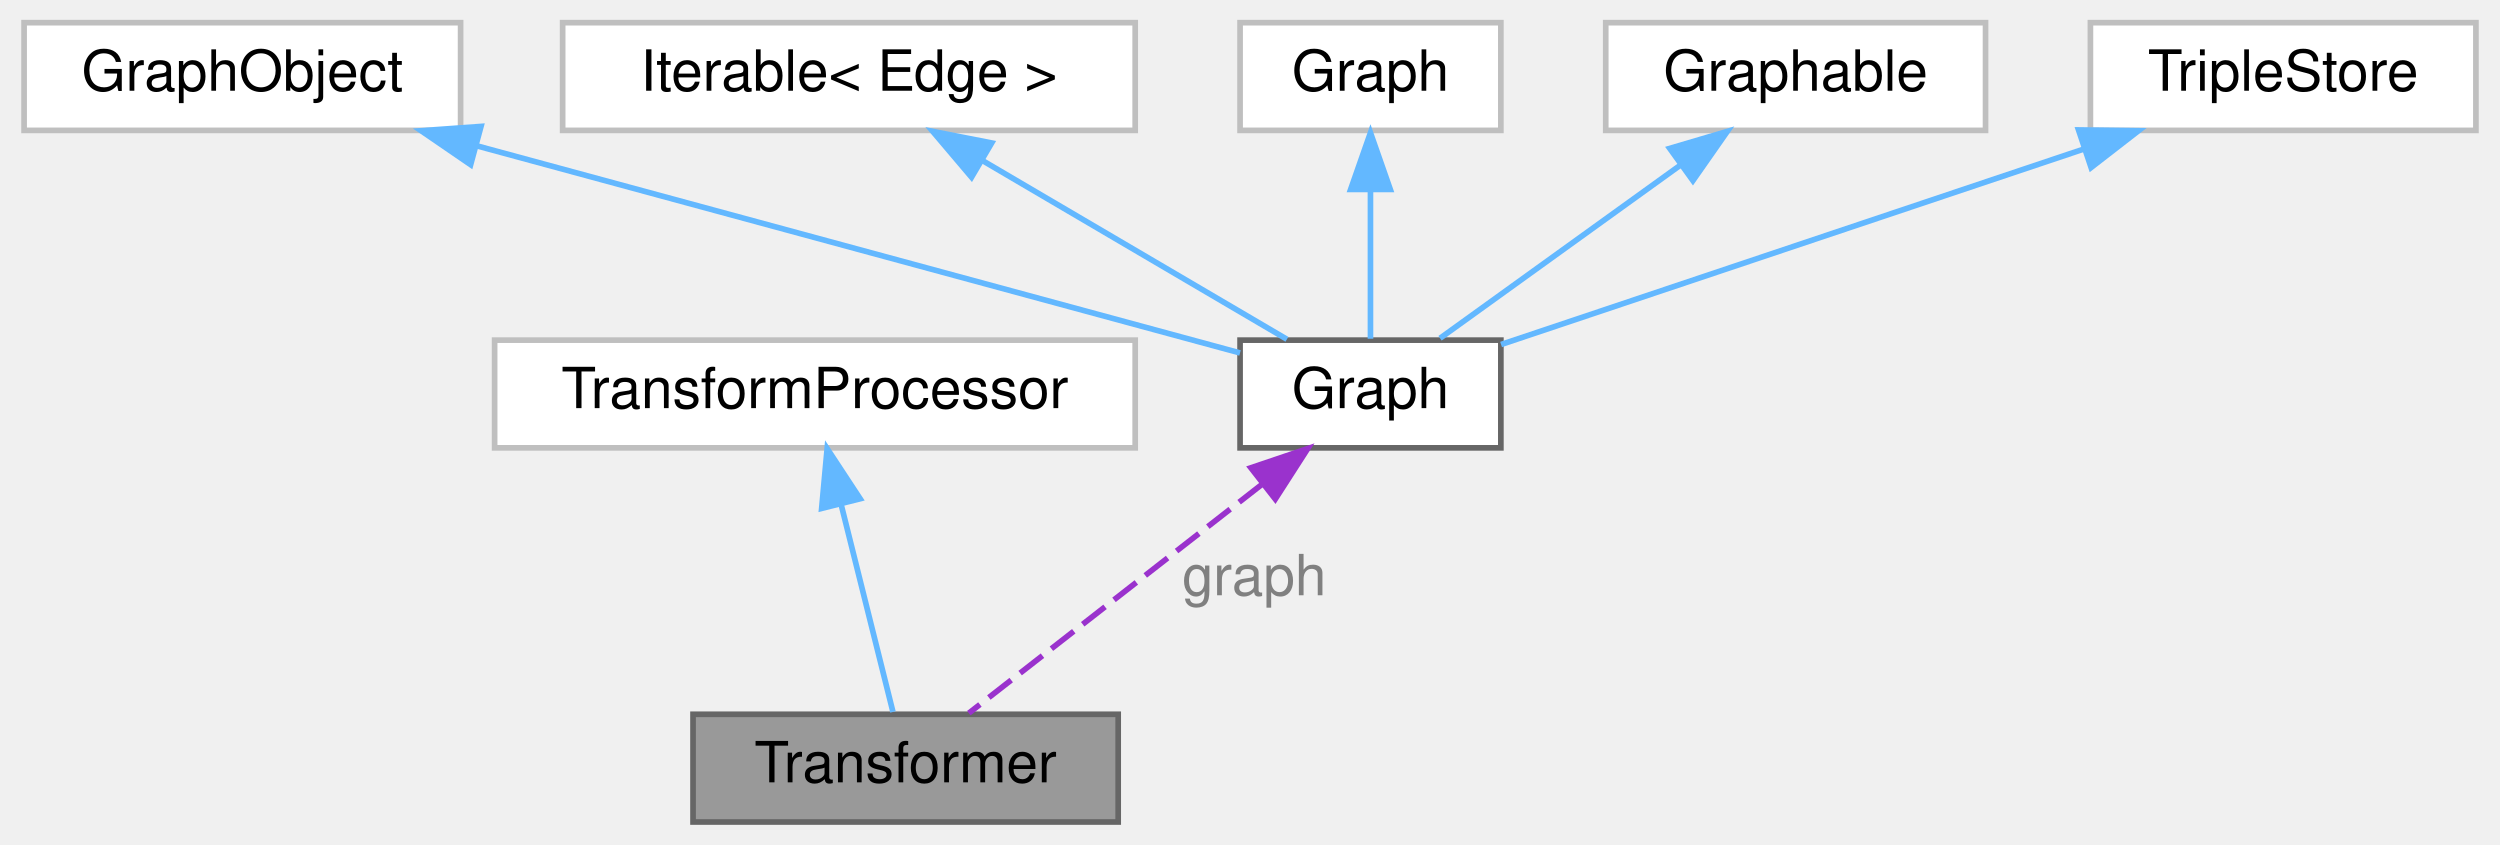
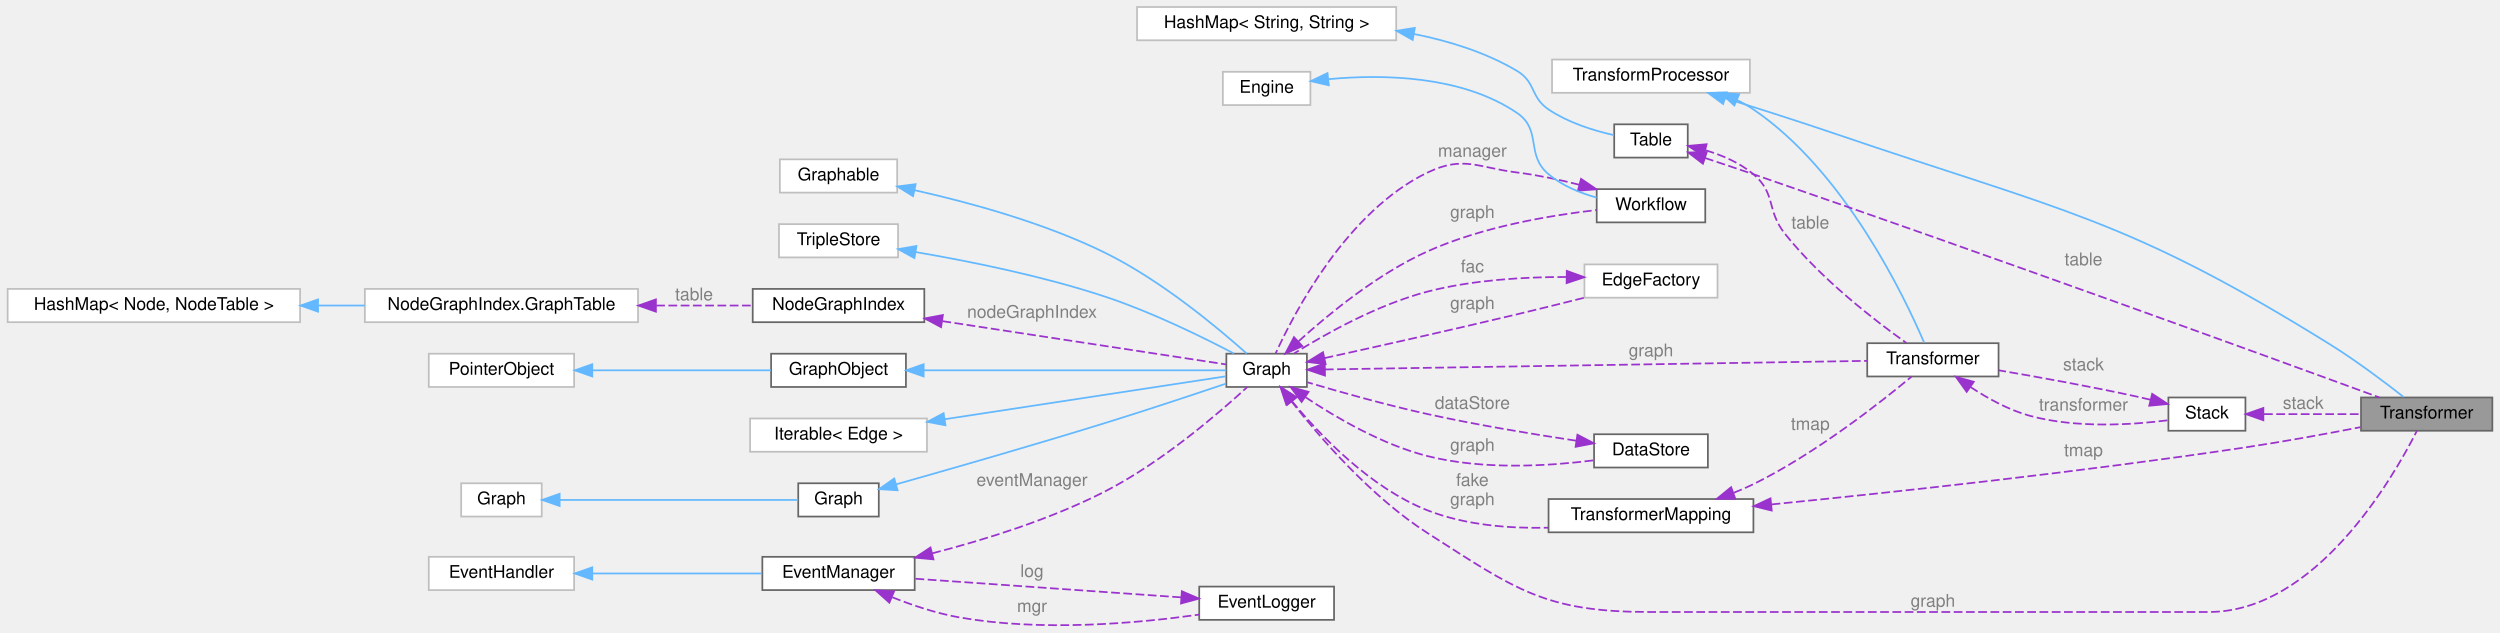
- <svg xmlns="http://www.w3.org/2000/svg" xmlns:xlink="http://www.w3.org/1999/xlink" width="441pt" height="149pt" viewBox="0.00 0.00 440.50 149.00">
-   <g id="graph0" class="graph" transform="scale(1 1) rotate(0) translate(4 145)">
+ <svg xmlns="http://www.w3.org/2000/svg" xmlns:xlink="http://www.w3.org/1999/xlink" width="1427pt" height="361pt" viewBox="0.00 0.00 1427.00 361.19">
+   <g id="graph0" class="graph" transform="scale(1 1) rotate(0) translate(4 357.19)">
    <g id="Node000001" class="node">
      <g id="a_Node000001">
        <a xlink:title="SPARQL Template Transformation Engine.">
-           <polygon fill="#999999" stroke="#666666" points="193,-19 118,-19 118,0 193,0 193,-19" />
-           <text text-anchor="middle" x="155.5" y="-7" font-family="Helvetica,sans-Serif" font-size="10.00">Transformer</text>
+           <polygon fill="#999999" stroke="#666666" points="1419,-130.19 1344,-130.19 1344,-111.19 1419,-111.19 1419,-130.19" />
+           <text text-anchor="middle" x="1381.5" y="-118.19" font-family="Helvetica,sans-Serif" font-size="10.00">Transformer</text>
        </a>
      </g>
    </g>
    <g id="Node000002" class="node">
      <g id="a_Node000002">
        <a xlink:title=" ">
-           <polygon fill="white" stroke="#bfbfbf" points="196,-85 83,-85 83,-66 196,-66 196,-85" />
-           <text text-anchor="middle" x="139.5" y="-73" font-family="Helvetica,sans-Serif" font-size="10.00">TransformProcessor</text>
+           <polygon fill="white" stroke="#bfbfbf" points="995,-323.19 882,-323.19 882,-304.19 995,-304.19 995,-323.19" />
+           <text text-anchor="middle" x="938.5" y="-311.19" font-family="Helvetica,sans-Serif" font-size="10.00">TransformProcessor</text>
        </a>
      </g>
    </g>
    <g id="edge1_Node000001_Node000002" class="edge">
      <g id="a_edge1_Node000001_Node000002">
        <a xlink:title=" ">
-           <path fill="none" stroke="#63b8ff" d="M144.14,-55.95C147.14,-43.93 150.92,-28.82 153.27,-19.41" />
-           <polygon fill="#63b8ff" stroke="#63b8ff" points="140.69,-55.32 141.66,-65.87 147.48,-57.02 140.69,-55.32" />
+           <path fill="none" stroke="#63b8ff" d="M980.86,-301.1C1000.12,-295.11 1023.3,-287.74 1044,-280.69 1172.93,-236.74 1210.28,-232.53 1326,-160.69 1341.16,-151.28 1357.53,-138.94 1368.33,-130.47" />
+           <polygon fill="#63b8ff" stroke="#63b8ff" points="979.69,-297.79 971.17,-304.09 981.76,-304.48 979.69,-297.79" />
+         </a>
+       </g>
+     </g>
+     <g id="Node000023" class="node">
+       <g id="a_Node000023">
+         <a xlink:href="classfr_1_1inria_1_1corese_1_1core_1_1transform_1_1Transformer.html" target="_top" xlink:title="SPARQL Template Transformation Engine.">
+           <polygon fill="white" stroke="#666666" points="1137,-161.19 1062,-161.19 1062,-142.19 1137,-142.19 1137,-161.19" />
+           <text text-anchor="middle" x="1099.5" y="-149.19" font-family="Helvetica,sans-Serif" font-size="10.00">Transformer</text>
+         </a>
+       </g>
+     </g>
+     <g id="edge28_Node000023_Node000002" class="edge">
+       <g id="a_edge28_Node000023_Node000002">
+         <a xlink:title=" ">
+           <path fill="none" stroke="#63b8ff" d="M987.69,-300.06C990.95,-298.45 994.08,-296.66 997,-294.69 1049.16,-259.32 1083.33,-187.65 1094.5,-161.51" />
+           <polygon fill="#63b8ff" stroke="#63b8ff" points="986.09,-296.94 978.32,-304.14 988.88,-303.36 986.09,-296.94" />
        </a>
      </g>
    </g>
    <g id="Node000003" class="node">
      <g id="a_Node000003">
-         <a xlink:href="classfr_1_1inria_1_1corese_1_1core_1_1Graph.html" target="_top" xlink:title="Graph Manager Edges are stored in an index An index is a table: predicate -&gt; List&lt;Edge&gt; Edge List are...">
-           <polygon fill="white" stroke="#666666" points="260.5,-85 214.5,-85 214.5,-66 260.5,-66 260.5,-85" />
-           <text text-anchor="middle" x="237.5" y="-73" font-family="Helvetica,sans-Serif" font-size="10.00">Graph</text>
+         <a xlink:href="classfr_1_1inria_1_1corese_1_1core_1_1transform_1_1TransformerMapping.html" target="_top" xlink:title=" ">
+           <polygon fill="white" stroke="#666666" points="997,-72.19 880,-72.19 880,-53.19 997,-53.19 997,-72.19" />
+           <text text-anchor="middle" x="938.5" y="-60.19" font-family="Helvetica,sans-Serif" font-size="10.00">TransformerMapping</text>
        </a>
      </g>
    </g>
    <g id="edge2_Node000001_Node000003" class="edge">
      <g id="a_edge2_Node000001_Node000003">
        <a xlink:title=" ">
-           <path fill="none" stroke="#9a32cd" stroke-dasharray="5,2" d="M218.27,-59.49C202.21,-46.96 179.89,-29.54 166.65,-19.2" />
-           <polygon fill="#9a32cd" stroke="#9a32cd" points="216.4,-62.48 226.44,-65.87 220.71,-56.96 216.4,-62.48" />
-         </a>
-       </g>
-       <text text-anchor="middle" x="217" y="-40" font-family="Helvetica,sans-Serif" font-size="10.00" fill="grey"> graph</text>
+           <path fill="none" stroke="#9a32cd" stroke-dasharray="5,2" d="M1007.38,-69.12C1075.85,-75.94 1184.52,-87.65 1278,-101.69 1299.84,-104.96 1324.14,-109.43 1343.6,-113.21" />
+           <polygon fill="#9a32cd" stroke="#9a32cd" points="1007.45,-65.61 997.16,-68.11 1006.76,-72.58 1007.45,-65.61" />
+         </a>
+       </g>
+       <text text-anchor="middle" x="1185.5" y="-96.69" font-family="Helvetica,sans-Serif" font-size="10.00" fill="grey"> tmap</text>
+     </g>
+     <g id="edge29_Node000023_Node000003" class="edge">
+       <g id="a_edge29_Node000023_Node000003">
+         <a xlink:title=" ">
+           <path fill="none" stroke="#9a32cd" stroke-dasharray="5,2" d="M985.73,-75.76C989.6,-77.28 993.41,-78.92 997,-80.69 1032.51,-98.14 1069.41,-127.18 1087.36,-142.14" />
+           <polygon fill="#9a32cd" stroke="#9a32cd" points="986.64,-72.37 976.05,-72.27 984.26,-78.96 986.64,-72.37" />
+         </a>
+       </g>
+       <text text-anchor="middle" x="1029.5" y="-111.69" font-family="Helvetica,sans-Serif" font-size="10.00" fill="grey"> tmap</text>
    </g>
    <g id="Node000004" class="node">
      <g id="a_Node000004">
-         <a xlink:title=" ">
-           <polygon fill="white" stroke="#bfbfbf" points="77,-141 0,-141 0,-122 77,-122 77,-141" />
-           <text text-anchor="middle" x="38.5" y="-129" font-family="Helvetica,sans-Serif" font-size="10.00">GraphObject</text>
-         </a>
-       </g>
+         <a xlink:href="classfr_1_1inria_1_1corese_1_1core_1_1Graph.html" target="_top" xlink:title="Graph Manager Edges are stored in an index An index is a table: predicate -&gt; List&lt;Edge&gt; Edge List are...">
+           <polygon fill="white" stroke="#666666" points="742,-155.19 696,-155.19 696,-136.19 742,-136.19 742,-155.19" />
+           <text text-anchor="middle" x="719" y="-143.19" font-family="Helvetica,sans-Serif" font-size="10.00">Graph</text>
+         </a>
+       </g>
+     </g>
+     <g id="edge25_Node000001_Node000004" class="edge">
+       <g id="a_edge25_Node000001_Node000004">
+         <a xlink:title=" ">
+           <path fill="none" stroke="#9a32cd" stroke-dasharray="5,2" d="M733.03,-128.16C749.22,-107.5 778.7,-73.35 811,-52.69 861.27,-20.53 877.83,-7.69 937.5,-7.69 937.5,-7.69 937.5,-7.69 1257,-7.69 1318.03,-7.69 1362.04,-83.72 1375.88,-111.05" />
+           <polygon fill="#9a32cd" stroke="#9a32cd" points="730.24,-126.05 726.93,-136.12 735.79,-130.31 730.24,-126.05" />
+         </a>
+       </g>
+       <text text-anchor="middle" x="1099.5" y="-10.69" font-family="Helvetica,sans-Serif" font-size="10.00" fill="grey"> graph</text>
    </g>
    <g id="edge3_Node000003_Node000004" class="edge">
      <g id="a_edge3_Node000003_Node000004">
        <a xlink:title=" ">
-           <path fill="none" stroke="#63b8ff" d="M79.69,-119.32C120.51,-108.25 181.57,-91.68 214.49,-82.74" />
-           <polygon fill="#63b8ff" stroke="#63b8ff" points="78.77,-115.95 70.03,-121.94 80.6,-122.7 78.77,-115.95" />
-         </a>
-       </g>
+           <path fill="none" stroke="#9a32cd" stroke-dasharray="5,2" d="M733.41,-128.12C749.44,-108.71 778.23,-78.49 811,-65.69 832.49,-57.29 857.63,-55.28 879.81,-55.82" />
+           <polygon fill="#9a32cd" stroke="#9a32cd" points="730.67,-125.94 727.17,-135.94 736.14,-130.31 730.67,-125.94" />
+         </a>
+       </g>
+       <text text-anchor="middle" x="836.5" y="-79.69" font-family="Helvetica,sans-Serif" font-size="10.00" fill="grey"> fake</text>
+       <text text-anchor="middle" x="836.5" y="-68.69" font-family="Helvetica,sans-Serif" font-size="10.00" fill="grey">graph</text>
+     </g>
+     <g id="Node000015" class="node">
+       <g id="a_Node000015">
+         <a xlink:href="classfr_1_1inria_1_1corese_1_1core_1_1Workflow.html" target="_top" xlink:title="Manage a set of inference engines Loop until no inference is performed It is automatically called whe...">
+           <polygon fill="white" stroke="#666666" points="969.5,-249.19 907.5,-249.19 907.5,-230.19 969.5,-230.19 969.5,-249.19" />
+           <text text-anchor="middle" x="938.5" y="-237.19" font-family="Helvetica,sans-Serif" font-size="10.00">Workflow</text>
+         </a>
+       </g>
+     </g>
+     <g id="edge16_Node000015_Node000004" class="edge">
+       <g id="a_edge16_Node000015_Node000004">
+         <a xlink:title=" ">
+           <path fill="none" stroke="#9a32cd" stroke-dasharray="5,2" d="M737.26,-162.3C754.53,-177.97 782.55,-200.91 811,-213.69 842.19,-227.7 881.11,-234.24 907.48,-237.24" />
+           <polygon fill="#9a32cd" stroke="#9a32cd" points="739.4,-159.51 729.69,-155.27 734.63,-164.64 739.4,-159.51" />
+         </a>
+       </g>
+       <text text-anchor="middle" x="836.5" y="-232.69" font-family="Helvetica,sans-Serif" font-size="10.00" fill="grey"> graph</text>
+     </g>
+     <g id="Node000020" class="node">
+       <g id="a_Node000020">
+         <a xlink:href="classfr_1_1inria_1_1corese_1_1core_1_1EdgeFactory.html" target="_top" xlink:title=" ">
+           <polygon fill="white" stroke="#bfbfbf" points="976.5,-206.19 900.5,-206.19 900.5,-187.19 976.5,-187.19 976.5,-206.19" />
+           <text text-anchor="middle" x="938.5" y="-194.19" font-family="Helvetica,sans-Serif" font-size="10.00">EdgeFactory</text>
+         </a>
+       </g>
+     </g>
+     <g id="edge22_Node000020_Node000004" class="edge">
+       <g id="a_edge22_Node000020_Node000004">
+         <a xlink:title=" ">
+           <path fill="none" stroke="#9a32cd" stroke-dasharray="5,2" d="M752.09,-152.68C780.91,-159.01 824.34,-168.71 862,-177.69 874.49,-180.66 888.11,-184.05 900.3,-187.13" />
+           <polygon fill="#9a32cd" stroke="#9a32cd" points="752.69,-149.23 742.18,-150.5 751.19,-156.06 752.69,-149.23" />
+         </a>
+       </g>
+       <text text-anchor="middle" x="836.5" y="-180.69" font-family="Helvetica,sans-Serif" font-size="10.00" fill="grey"> graph</text>
+     </g>
+     <g id="Node000021" class="node">
+       <g id="a_Node000021">
+         <a xlink:href="classfr_1_1inria_1_1corese_1_1core_1_1DataStore.html" target="_top" xlink:title="Simple DataStore to define what is the default graph By default it is the union of named graphs It ca...">
+           <polygon fill="white" stroke="#666666" points="971,-109.19 906,-109.19 906,-90.19 971,-90.19 971,-109.19" />
+           <text text-anchor="middle" x="938.5" y="-97.19" font-family="Helvetica,sans-Serif" font-size="10.00">DataStore</text>
+         </a>
+       </g>
+     </g>
+     <g id="edge24_Node000021_Node000004" class="edge">
+       <g id="a_edge24_Node000021_Node000004">
+         <a xlink:title=" ">
+           <path fill="none" stroke="#9a32cd" stroke-dasharray="5,2" d="M741.11,-130.39C758.8,-118.58 785.22,-103.18 811,-96.69 842.53,-88.74 879.88,-90.98 905.79,-94.29" />
+           <polygon fill="#9a32cd" stroke="#9a32cd" points="738.96,-127.62 732.71,-136.17 742.93,-133.38 738.96,-127.62" />
+         </a>
+       </g>
+       <text text-anchor="middle" x="836.5" y="-99.69" font-family="Helvetica,sans-Serif" font-size="10.00" fill="grey"> graph</text>
+     </g>
+     <g id="edge30_Node000023_Node000004" class="edge">
+       <g id="a_edge30_Node000023_Node000004">
+         <a xlink:title=" ">
+           <path fill="none" stroke="#9a32cd" stroke-dasharray="5,2" d="M752.27,-146.2C822.35,-147.31 988.04,-149.93 1061.89,-151.1" />
+           <polygon fill="#9a32cd" stroke="#9a32cd" points="752.32,-142.7 742.26,-146.04 752.21,-149.7 752.32,-142.7" />
+         </a>
+       </g>
+       <text text-anchor="middle" x="938.5" y="-153.69" font-family="Helvetica,sans-Serif" font-size="10.00" fill="grey"> graph</text>
    </g>
    <g id="Node000005" class="node">
      <g id="a_Node000005">
-         <a xlink:title=" ">
-           <polygon fill="white" stroke="#bfbfbf" points="196,-141 95,-141 95,-122 196,-122 196,-141" />
-           <text text-anchor="middle" x="145.5" y="-129" font-family="Helvetica,sans-Serif" font-size="10.00">Iterable&lt; Edge &gt;</text>
-         </a>
-       </g>
-     </g>
-     <g id="edge4_Node000003_Node000005" class="edge">
-       <g id="a_edge4_Node000003_Node000005">
-         <a xlink:title=" ">
-           <path fill="none" stroke="#63b8ff" d="M169.05,-116.68C185.98,-106.74 208.28,-93.65 222.76,-85.15" />
-           <polygon fill="#63b8ff" stroke="#63b8ff" points="167.13,-113.74 160.28,-121.82 170.68,-119.78 167.13,-113.74" />
+         <a xlink:href="classfr_1_1inria_1_1corese_1_1core_1_1GraphObject.html" target="_top" xlink:title=" ">
+           <polygon fill="white" stroke="#666666" points="513,-155.19 436,-155.19 436,-136.19 513,-136.19 513,-155.19" />
+           <text text-anchor="middle" x="474.5" y="-143.19" font-family="Helvetica,sans-Serif" font-size="10.00">GraphObject</text>
+         </a>
+       </g>
+     </g>
+     <g id="edge4_Node000004_Node000005" class="edge">
+       <g id="a_edge4_Node000004_Node000005">
+         <a xlink:title=" ">
+           <path fill="none" stroke="#63b8ff" d="M523.16,-145.69C575.41,-145.69 656.97,-145.69 695.89,-145.69" />
+           <polygon fill="#63b8ff" stroke="#63b8ff" points="523.12,-142.19 513.12,-145.69 523.12,-149.19 523.12,-142.19" />
        </a>
      </g>
    </g>
    <g id="Node000006" class="node">
      <g id="a_Node000006">
        <a xlink:title=" ">
-           <polygon fill="white" stroke="#bfbfbf" points="260.5,-141 214.5,-141 214.5,-122 260.5,-122 260.5,-141" />
-           <text text-anchor="middle" x="237.5" y="-129" font-family="Helvetica,sans-Serif" font-size="10.00">Graph</text>
-         </a>
-       </g>
-     </g>
-     <g id="edge5_Node000003_Node000006" class="edge">
-       <g id="a_edge5_Node000003_Node000006">
-         <a xlink:title=" ">
-           <path fill="none" stroke="#63b8ff" d="M237.5,-111.3C237.5,-102.41 237.5,-92.28 237.5,-85.25" />
-           <polygon fill="#63b8ff" stroke="#63b8ff" points="234,-111.58 237.5,-121.58 241,-111.58 234,-111.58" />
+           <polygon fill="white" stroke="#bfbfbf" points="323.5,-155.19 240.5,-155.19 240.5,-136.19 323.5,-136.19 323.5,-155.19" />
+           <text text-anchor="middle" x="282" y="-143.19" font-family="Helvetica,sans-Serif" font-size="10.00">PointerObject</text>
+         </a>
+       </g>
+     </g>
+     <g id="edge5_Node000005_Node000006" class="edge">
+       <g id="a_edge5_Node000005_Node000006">
+         <a xlink:title=" ">
+           <path fill="none" stroke="#63b8ff" d="M333.96,-145.69C366.05,-145.69 406.78,-145.69 435.93,-145.69" />
+           <polygon fill="#63b8ff" stroke="#63b8ff" points="333.87,-142.19 323.87,-145.69 333.87,-149.19 333.87,-142.19" />
        </a>
      </g>
    </g>
    <g id="Node000007" class="node">
      <g id="a_Node000007">
        <a xlink:title=" ">
-           <polygon fill="white" stroke="#bfbfbf" points="346,-141 279,-141 279,-122 346,-122 346,-141" />
-           <text text-anchor="middle" x="312.5" y="-129" font-family="Helvetica,sans-Serif" font-size="10.00">Graphable</text>
-         </a>
-       </g>
-     </g>
-     <g id="edge6_Node000003_Node000007" class="edge">
-       <g id="a_edge6_Node000003_Node000007">
-         <a xlink:title=" ">
-           <path fill="none" stroke="#63b8ff" d="M292.19,-115.88C278.64,-106.12 261.26,-93.61 249.77,-85.33" />
-           <polygon fill="#63b8ff" stroke="#63b8ff" points="290.29,-118.82 300.45,-121.82 294.38,-113.14 290.29,-118.82" />
+           <polygon fill="white" stroke="#bfbfbf" points="525,-118.19 424,-118.19 424,-99.19 525,-99.19 525,-118.19" />
+           <text text-anchor="middle" x="474.5" y="-106.19" font-family="Helvetica,sans-Serif" font-size="10.00">Iterable&lt; Edge &gt;</text>
+         </a>
+       </g>
+     </g>
+     <g id="edge6_Node000004_Node000007" class="edge">
+       <g id="a_edge6_Node000004_Node000007">
+         <a xlink:title=" ">
+           <path fill="none" stroke="#63b8ff" d="M535.26,-117.8C587.22,-125.73 659.67,-136.78 695.75,-142.29" />
+           <polygon fill="#63b8ff" stroke="#63b8ff" points="535.57,-114.31 525.16,-116.26 534.52,-121.23 535.57,-114.31" />
        </a>
      </g>
    </g>
    <g id="Node000008" class="node">
      <g id="a_Node000008">
-         <a xlink:title=" ">
-           <polygon fill="white" stroke="#bfbfbf" points="432.5,-141 364.5,-141 364.5,-122 432.5,-122 432.5,-141" />
-           <text text-anchor="middle" x="398.5" y="-129" font-family="Helvetica,sans-Serif" font-size="10.00">TripleStore</text>
-         </a>
-       </g>
-     </g>
-     <g id="edge7_Node000003_Node000008" class="edge">
-       <g id="a_edge7_Node000003_Node000008">
-         <a xlink:title=" ">
-           <path fill="none" stroke="#63b8ff" d="M363.37,-118.72C332.15,-108.25 287.42,-93.24 260.54,-84.23" />
-           <polygon fill="#63b8ff" stroke="#63b8ff" points="362.4,-122.08 372.99,-121.94 364.62,-115.45 362.4,-122.08" />
+         <a xlink:href="interfacefr_1_1inria_1_1corese_1_1core_1_1sparql_1_1api_1_1Graph.html" target="_top" xlink:title=" ">
+           <polygon fill="white" stroke="#666666" points="497.5,-81.19 451.5,-81.19 451.5,-62.19 497.5,-62.19 497.5,-81.19" />
+           <text text-anchor="middle" x="474.5" y="-69.19" font-family="Helvetica,sans-Serif" font-size="10.00">Graph</text>
+         </a>
+       </g>
+     </g>
+     <g id="edge7_Node000004_Node000008" class="edge">
+       <g id="a_edge7_Node000004_Node000008">
+         <a xlink:title=" ">
+           <path fill="none" stroke="#63b8ff" d="M507.39,-80.59C538.11,-89.25 585.87,-102.94 627,-115.69 650.52,-122.97 677.26,-131.86 695.63,-138.06" />
+           <polygon fill="#63b8ff" stroke="#63b8ff" points="508.23,-77.19 497.65,-77.85 506.33,-83.93 508.23,-77.19" />
+         </a>
+       </g>
+     </g>
+     <g id="Node000009" class="node">
+       <g id="a_Node000009">
+         <a xlink:href="interfacefr_1_1inria_1_1corese_1_1core_1_1kgram_1_1api_1_1core_1_1Graph.html" target="_top" xlink:title=" ">
+           <polygon fill="white" stroke="#bfbfbf" points="305,-81.19 259,-81.19 259,-62.19 305,-62.19 305,-81.19" />
+           <text text-anchor="middle" x="282" y="-69.19" font-family="Helvetica,sans-Serif" font-size="10.00">Graph</text>
+         </a>
+       </g>
+     </g>
+     <g id="edge8_Node000008_Node000009" class="edge">
+       <g id="a_edge8_Node000008_Node000009">
+         <a xlink:title=" ">
+           <path fill="none" stroke="#63b8ff" d="M315.44,-71.69C354.19,-71.69 417.95,-71.69 451.42,-71.69" />
+           <polygon fill="#63b8ff" stroke="#63b8ff" points="315.23,-68.19 305.23,-71.69 315.23,-75.19 315.23,-68.19" />
+         </a>
+       </g>
+     </g>
+     <g id="Node000010" class="node">
+       <g id="a_Node000010">
+         <a xlink:title=" ">
+           <polygon fill="white" stroke="#bfbfbf" points="508,-266.19 441,-266.19 441,-247.19 508,-247.19 508,-266.19" />
+           <text text-anchor="middle" x="474.5" y="-254.19" font-family="Helvetica,sans-Serif" font-size="10.00">Graphable</text>
+         </a>
+       </g>
+     </g>
+     <g id="edge9_Node000004_Node000010" class="edge">
+       <g id="a_edge9_Node000004_Node000010">
+         <a xlink:title=" ">
+           <path fill="none" stroke="#63b8ff" d="M518.16,-248.52C549.36,-241.55 592.14,-229.9 627,-212.69 659.02,-196.88 691.5,-169.68 707.61,-155.28" />
+           <polygon fill="#63b8ff" stroke="#63b8ff" points="517.08,-245.17 508.05,-250.7 518.56,-252.01 517.08,-245.17" />
+         </a>
+       </g>
+     </g>
+     <g id="Node000011" class="node">
+       <g id="a_Node000011">
+         <a xlink:title=" ">
+           <polygon fill="white" stroke="#bfbfbf" points="508.5,-229.19 440.5,-229.19 440.5,-210.19 508.5,-210.19 508.5,-229.19" />
+           <text text-anchor="middle" x="474.5" y="-217.19" font-family="Helvetica,sans-Serif" font-size="10.00">TripleStore</text>
+         </a>
+       </g>
+     </g>
+     <g id="edge10_Node000004_Node000011" class="edge">
+       <g id="a_edge10_Node000004_Node000011">
+         <a xlink:title=" ">
+           <path fill="none" stroke="#63b8ff" d="M518.52,-213.24C549.22,-208.01 591.24,-199.55 627,-187.69 653.42,-178.92 682.37,-164.71 700.35,-155.28" />
+           <polygon fill="#63b8ff" stroke="#63b8ff" points="517.86,-209.81 508.57,-214.9 519.01,-216.71 517.86,-209.81" />
+         </a>
+       </g>
+     </g>
+     <g id="Node000012" class="node">
+       <g id="a_Node000012">
+         <a xlink:href="classfr_1_1inria_1_1corese_1_1core_1_1NodeGraphIndex.html" target="_top" xlink:title="Manage Nodes of a graph, for each graph name.">
+           <polygon fill="white" stroke="#666666" points="523.5,-192.19 425.5,-192.19 425.5,-173.19 523.5,-173.19 523.5,-192.19" />
+           <text text-anchor="middle" x="474.5" y="-180.19" font-family="Helvetica,sans-Serif" font-size="10.00">NodeGraphIndex</text>
+         </a>
+       </g>
+     </g>
+     <g id="edge11_Node000004_Node000012" class="edge">
+       <g id="a_edge11_Node000004_Node000012">
+         <a xlink:title=" ">
+           <path fill="none" stroke="#9a32cd" stroke-dasharray="5,2" d="M533.81,-173.79C585.87,-165.84 659.36,-154.63 695.77,-149.08" />
+           <polygon fill="#9a32cd" stroke="#9a32cd" points="533.06,-170.36 523.7,-175.33 534.11,-177.28 533.06,-170.36" />
+         </a>
+       </g>
+       <text text-anchor="middle" x="585" y="-175.69" font-family="Helvetica,sans-Serif" font-size="10.00" fill="grey"> nodeGraphIndex</text>
+     </g>
+     <g id="Node000013" class="node">
+       <g id="a_Node000013">
+         <a xlink:title=" ">
+           <polygon fill="white" stroke="#bfbfbf" points="360,-192.19 204,-192.19 204,-173.19 360,-173.19 360,-192.19" />
+           <text text-anchor="middle" x="282" y="-180.19" font-family="Helvetica,sans-Serif" font-size="10.00">NodeGraphIndex.GraphTable</text>
+         </a>
+       </g>
+     </g>
+     <g id="edge12_Node000012_Node000013" class="edge">
+       <g id="a_edge12_Node000012_Node000013">
+         <a xlink:title=" ">
+           <path fill="none" stroke="#9a32cd" stroke-dasharray="5,2" d="M370.37,-182.69C389.33,-182.69 408.71,-182.69 425.47,-182.69" />
+           <polygon fill="#9a32cd" stroke="#9a32cd" points="370.21,-179.19 360.21,-182.69 370.21,-186.19 370.21,-179.19" />
+         </a>
+       </g>
+       <text text-anchor="middle" x="392" y="-185.69" font-family="Helvetica,sans-Serif" font-size="10.00" fill="grey"> table</text>
+     </g>
+     <g id="Node000014" class="node">
+       <g id="a_Node000014">
+         <a xlink:title=" ">
+           <polygon fill="white" stroke="#bfbfbf" points="167,-192.19 0,-192.19 0,-173.19 167,-173.19 167,-192.19" />
+           <text text-anchor="middle" x="83.5" y="-180.19" font-family="Helvetica,sans-Serif" font-size="10.00">HashMap&lt; Node, NodeTable &gt;</text>
+         </a>
+       </g>
+     </g>
+     <g id="edge13_Node000013_Node000014" class="edge">
+       <g id="a_edge13_Node000013_Node000014">
+         <a xlink:title=" ">
+           <path fill="none" stroke="#63b8ff" d="M177.3,-182.69C186.23,-182.69 195.22,-182.69 203.97,-182.69" />
+           <polygon fill="#63b8ff" stroke="#63b8ff" points="177.26,-179.19 167.26,-182.69 177.26,-186.19 177.26,-179.19" />
+         </a>
+       </g>
+     </g>
+     <g id="edge14_Node000004_Node000015" class="edge">
+       <g id="a_edge14_Node000004_Node000015">
+         <a xlink:title=" ">
+           <path fill="none" stroke="#9a32cd" stroke-dasharray="5,2" d="M897.65,-251.66C886.24,-254.56 873.72,-257.23 862,-258.69 839.51,-261.47 831.45,-268.47 811,-258.69 764.88,-236.61 734.68,-178.49 724.16,-155.37" />
+           <polygon fill="#9a32cd" stroke="#9a32cd" points="898.57,-255.04 907.33,-249.09 896.77,-248.28 898.57,-255.04" />
+         </a>
+       </g>
+       <text text-anchor="middle" x="836.5" y="-267.69" font-family="Helvetica,sans-Serif" font-size="10.00" fill="grey"> manager</text>
+     </g>
+     <g id="Node000016" class="node">
+       <g id="a_Node000016">
+         <a xlink:title=" ">
+           <polygon fill="white" stroke="#bfbfbf" points="744,-316.19 694,-316.19 694,-297.19 744,-297.19 744,-316.19" />
+           <text text-anchor="middle" x="719" y="-304.19" font-family="Helvetica,sans-Serif" font-size="10.00">Engine</text>
+         </a>
+       </g>
+     </g>
+     <g id="edge15_Node000015_Node000016" class="edge">
+       <g id="a_edge15_Node000015_Node000016">
+         <a xlink:title=" ">
+           <path fill="none" stroke="#63b8ff" d="M754.45,-311.99C785.29,-314.84 830.39,-314.17 862,-292.69 876.47,-282.85 866.62,-268.95 880,-257.69 887.76,-251.15 897.9,-246.99 907.49,-244.33" />
+           <polygon fill="#63b8ff" stroke="#63b8ff" points="754.51,-308.47 744.19,-310.86 753.74,-315.43 754.51,-308.47" />
+         </a>
+       </g>
+     </g>
+     <g id="Node000017" class="node">
+       <g id="a_Node000017">
+         <a xlink:href="classfr_1_1inria_1_1corese_1_1core_1_1EventManager.html" target="_top" xlink:title="Event Manager for consistency and trace Update and Inference are tracked Debug mode traces events Sho...">
+           <polygon fill="white" stroke="#666666" points="518,-39.19 431,-39.19 431,-20.19 518,-20.19 518,-39.19" />
+           <text text-anchor="middle" x="474.5" y="-27.19" font-family="Helvetica,sans-Serif" font-size="10.00">EventManager</text>
+         </a>
+       </g>
+     </g>
+     <g id="edge17_Node000004_Node000017" class="edge">
+       <g id="a_edge17_Node000004_Node000017">
+         <a xlink:title=" ">
+           <path fill="none" stroke="#9a32cd" stroke-dasharray="5,2" d="M528.03,-41.18C558.02,-48.9 595.75,-60.62 627,-76.69 659.27,-93.27 691.9,-121.4 707.89,-136.1" />
+           <polygon fill="#9a32cd" stroke="#9a32cd" points="528.73,-37.74 518.18,-38.71 527.03,-44.53 528.73,-37.74" />
+         </a>
+       </g>
+       <text text-anchor="middle" x="585" y="-79.69" font-family="Helvetica,sans-Serif" font-size="10.00" fill="grey"> eventManager</text>
+     </g>
+     <g id="Node000019" class="node">
+       <g id="a_Node000019">
+         <a xlink:href="classfr_1_1inria_1_1corese_1_1core_1_1EventLogger.html" target="_top" xlink:title=" ">
+           <polygon fill="white" stroke="#666666" points="757.5,-22.19 680.5,-22.19 680.5,-3.19 757.5,-3.19 757.5,-22.19" />
+           <text text-anchor="middle" x="719" y="-10.19" font-family="Helvetica,sans-Serif" font-size="10.00">EventLogger</text>
+         </a>
+       </g>
+     </g>
+     <g id="edge20_Node000019_Node000017" class="edge">
+       <g id="a_edge20_Node000019_Node000017">
+         <a xlink:title=" ">
+           <path fill="none" stroke="#9a32cd" stroke-dasharray="5,2" d="M505.22,-16.09C516.76,-11.5 530.25,-6.97 543,-4.69 589.85,3.71 644.82,-1.15 680.47,-6.19" />
+           <polygon fill="#9a32cd" stroke="#9a32cd" points="503.53,-13 495.65,-20.08 506.23,-19.46 503.53,-13" />
+         </a>
+       </g>
+       <text text-anchor="middle" x="585" y="-7.69" font-family="Helvetica,sans-Serif" font-size="10.00" fill="grey"> mgr</text>
+     </g>
+     <g id="Node000018" class="node">
+       <g id="a_Node000018">
+         <a xlink:href="interfacefr_1_1inria_1_1corese_1_1core_1_1EventHandler.html" target="_top" xlink:title=" ">
+           <polygon fill="white" stroke="#bfbfbf" points="323.5,-39.19 240.5,-39.19 240.5,-20.19 323.5,-20.19 323.5,-39.19" />
+           <text text-anchor="middle" x="282" y="-27.19" font-family="Helvetica,sans-Serif" font-size="10.00">EventHandler</text>
+         </a>
+       </g>
+     </g>
+     <g id="edge18_Node000017_Node000018" class="edge">
+       <g id="a_edge18_Node000017_Node000018">
+         <a xlink:title=" ">
+           <path fill="none" stroke="#63b8ff" d="M334.2,-29.69C364.38,-29.69 402.13,-29.69 430.72,-29.69" />
+           <polygon fill="#63b8ff" stroke="#63b8ff" points="333.87,-26.19 323.87,-29.69 333.87,-33.19 333.87,-26.19" />
+         </a>
+       </g>
+     </g>
+     <g id="edge19_Node000017_Node000019" class="edge">
+       <g id="a_edge19_Node000017_Node000019">
+         <a xlink:title=" ">
+           <path fill="none" stroke="#9a32cd" stroke-dasharray="5,2" d="M670.08,-16.04C625.77,-19.15 560.52,-23.72 518.02,-26.7" />
+           <polygon fill="#9a32cd" stroke="#9a32cd" points="670.59,-19.52 680.32,-15.33 670.1,-12.53 670.59,-19.52" />
+         </a>
+       </g>
+       <text text-anchor="middle" x="585" y="-27.69" font-family="Helvetica,sans-Serif" font-size="10.00" fill="grey"> log</text>
+     </g>
+     <g id="edge21_Node000004_Node000020" class="edge">
+       <g id="a_edge21_Node000004_Node000020">
+         <a xlink:title=" ">
+           <path fill="none" stroke="#9a32cd" stroke-dasharray="5,2" d="M890.08,-199C866.04,-199.04 836.59,-197.31 811,-190.69 782.34,-183.26 752.1,-166.2 734.7,-155.35" />
+           <polygon fill="#9a32cd" stroke="#9a32cd" points="890.41,-202.5 900.37,-198.88 890.33,-195.5 890.41,-202.5" />
+         </a>
+       </g>
+       <text text-anchor="middle" x="836.5" y="-201.69" font-family="Helvetica,sans-Serif" font-size="10.00" fill="grey"> fac</text>
+     </g>
+     <g id="edge23_Node000004_Node000021" class="edge">
+       <g id="a_edge23_Node000004_Node000021">
+         <a xlink:title=" ">
+           <path fill="none" stroke="#9a32cd" stroke-dasharray="5,2" d="M895.74,-105.51C870.98,-109.23 839.06,-114.52 811,-120.69 787.32,-125.89 760.6,-133.43 742.28,-138.87" />
+           <polygon fill="#9a32cd" stroke="#9a32cd" points="896.49,-108.93 905.87,-104.01 895.47,-102.01 896.49,-108.93" />
+         </a>
+       </g>
+       <text text-anchor="middle" x="836.5" y="-123.69" font-family="Helvetica,sans-Serif" font-size="10.00" fill="grey"> dataStore</text>
+     </g>
+     <g id="Node000022" class="node">
+       <g id="a_Node000022">
+         <a xlink:href="classfr_1_1inria_1_1corese_1_1core_1_1transform_1_1Stack.html" target="_top" xlink:title="Keep track of nodes already printed to prevent loop Variant: check the pair (dt, template) do not to ...">
+           <polygon fill="white" stroke="#666666" points="1278,-130.19 1234,-130.19 1234,-111.19 1278,-111.19 1278,-130.19" />
+           <text text-anchor="middle" x="1256" y="-118.19" font-family="Helvetica,sans-Serif" font-size="10.00">Stack</text>
+         </a>
+       </g>
+     </g>
+     <g id="edge26_Node000001_Node000022" class="edge">
+       <g id="a_edge26_Node000001_Node000022">
+         <a xlink:title=" ">
+           <path fill="none" stroke="#9a32cd" stroke-dasharray="5,2" d="M1288.61,-120.69C1305.39,-120.69 1326.09,-120.69 1343.59,-120.69" />
+           <polygon fill="#9a32cd" stroke="#9a32cd" points="1288.23,-117.19 1278.23,-120.69 1288.23,-124.19 1288.23,-117.19" />
+         </a>
+       </g>
+       <text text-anchor="middle" x="1311" y="-123.69" font-family="Helvetica,sans-Serif" font-size="10.00" fill="grey"> stack</text>
+     </g>
+     <g id="edge31_Node000023_Node000022" class="edge">
+       <g id="a_edge31_Node000023_Node000022">
+         <a xlink:title=" ">
+           <path fill="none" stroke="#9a32cd" stroke-dasharray="5,2" d="M1223.7,-128.92C1221.1,-129.54 1218.51,-130.14 1216,-130.69 1189.72,-136.44 1159.83,-141.84 1137.05,-145.72" />
+           <polygon fill="#9a32cd" stroke="#9a32cd" points="1224.74,-132.27 1233.61,-126.46 1223.06,-125.47 1224.74,-132.27" />
+         </a>
+       </g>
+       <text text-anchor="middle" x="1185.5" y="-145.69" font-family="Helvetica,sans-Serif" font-size="10.00" fill="grey"> stack</text>
+     </g>
+     <g id="edge27_Node000022_Node000023" class="edge">
+       <g id="a_edge27_Node000022_Node000023">
+         <a xlink:title=" ">
+           <path fill="none" stroke="#9a32cd" stroke-dasharray="5,2" d="M1120.85,-136.24C1130.62,-129.77 1142.84,-122.99 1155,-119.69 1181.47,-112.49 1213.36,-114.56 1233.89,-117.19" />
+           <polygon fill="#9a32cd" stroke="#9a32cd" points="1118.81,-133.39 1112.63,-141.99 1122.83,-139.13 1118.81,-133.39" />
+         </a>
+       </g>
+       <text text-anchor="middle" x="1185.5" y="-122.69" font-family="Helvetica,sans-Serif" font-size="10.00" fill="grey"> transformer</text>
+     </g>
+     <g id="Node000024" class="node">
+       <g id="a_Node000024">
+         <a xlink:href="classfr_1_1inria_1_1corese_1_1core_1_1transform_1_1Table.html" target="_top" xlink:title="Map pprinter name to pprinter resource path.">
+           <polygon fill="white" stroke="#666666" points="959.5,-286.19 917.5,-286.19 917.5,-267.19 959.5,-267.19 959.5,-286.19" />
+           <text text-anchor="middle" x="938.5" y="-274.19" font-family="Helvetica,sans-Serif" font-size="10.00">Table</text>
+         </a>
+       </g>
+     </g>
+     <g id="edge34_Node000001_Node000024" class="edge">
+       <g id="a_edge34_Node000001_Node000024">
+         <a xlink:title=" ">
+           <path fill="none" stroke="#9a32cd" stroke-dasharray="5,2" d="M969.36,-266.97C978.27,-264.03 988.04,-260.76 997,-257.69 1132.06,-211.26 1292.75,-152.8 1354.54,-130.2" />
+           <polygon fill="#9a32cd" stroke="#9a32cd" points="968.17,-263.67 959.76,-270.12 970.36,-270.33 968.17,-263.67" />
+         </a>
+       </g>
+       <text text-anchor="middle" x="1185.5" y="-205.69" font-family="Helvetica,sans-Serif" font-size="10.00" fill="grey"> table</text>
+     </g>
+     <g id="edge32_Node000023_Node000024" class="edge">
+       <g id="a_edge32_Node000023_Node000024">
+         <a xlink:title=" ">
+           <path fill="none" stroke="#9a32cd" stroke-dasharray="5,2" d="M969.71,-271.35C979.23,-268.52 989.27,-264.21 997,-257.69 1010.06,-246.65 1004.34,-237.05 1015,-223.69 1035.64,-197.79 1066.52,-174.01 1084.37,-161.32" />
+           <polygon fill="#9a32cd" stroke="#9a32cd" points="968.55,-268.03 959.71,-273.88 970.27,-274.82 968.55,-268.03" />
+         </a>
+       </g>
+       <text text-anchor="middle" x="1029.5" y="-226.69" font-family="Helvetica,sans-Serif" font-size="10.00" fill="grey"> table</text>
+     </g>
+     <g id="Node000025" class="node">
+       <g id="a_Node000025">
+         <a xlink:title=" ">
+           <polygon fill="white" stroke="#bfbfbf" points="793,-353.19 645,-353.19 645,-334.19 793,-334.19 793,-353.19" />
+           <text text-anchor="middle" x="719" y="-341.19" font-family="Helvetica,sans-Serif" font-size="10.00">HashMap&lt; String, String &gt;</text>
+         </a>
+       </g>
+     </g>
+     <g id="edge33_Node000024_Node000025" class="edge">
+       <g id="a_edge33_Node000024_Node000025">
+         <a xlink:title=" ">
+           <path fill="none" stroke="#63b8ff" d="M803.06,-337.81C823.35,-333.76 844.3,-327.21 862,-316.69 872.86,-310.23 869.53,-301.76 880,-294.69 891.18,-287.13 905.69,-282.62 917.34,-280" />
+           <polygon fill="#63b8ff" stroke="#63b8ff" points="802.39,-334.37 793.17,-339.6 803.63,-341.26 802.39,-334.37" />
        </a>
      </g>
    </g>
  </g>
</svg>
